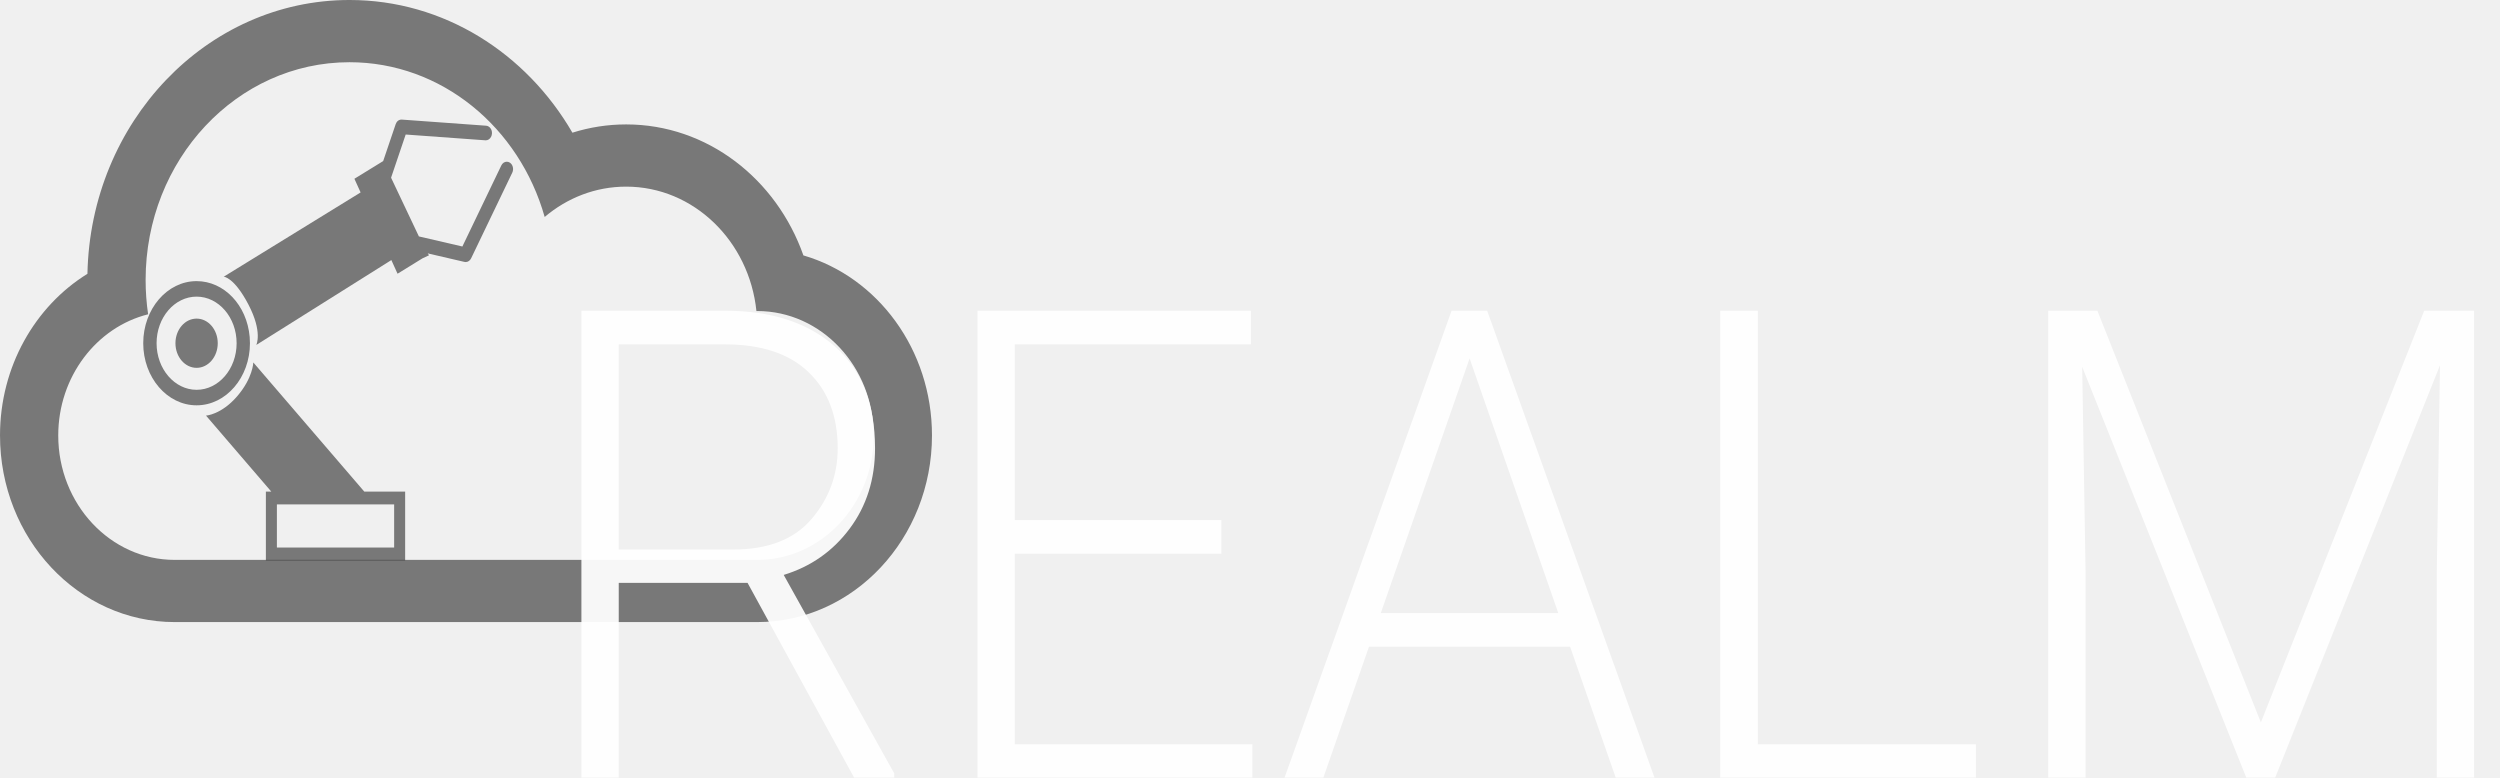
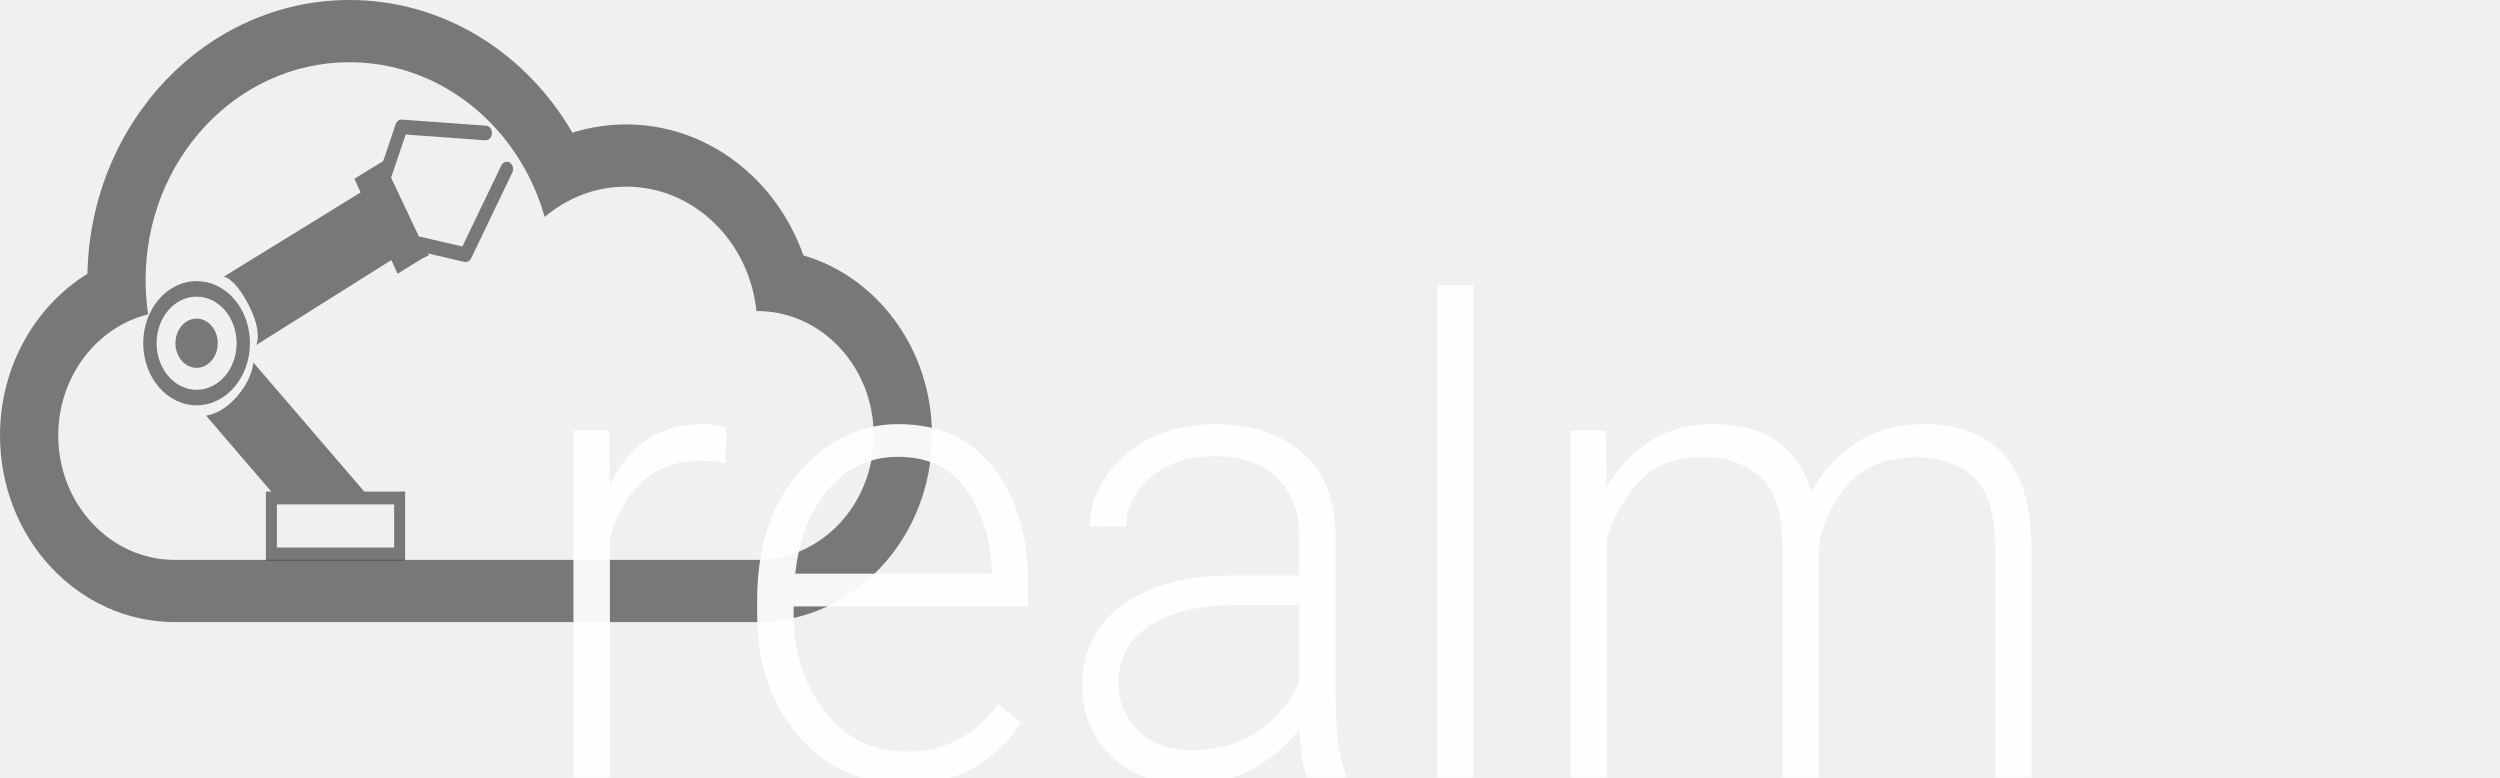
<svg xmlns="http://www.w3.org/2000/svg" version="1.1" id="Layer_1" x="0px" y="0px" width="257.197" height="80" viewBox="0 0 257.197 80" enable-background="new 0 0 64 64" xml:space="preserve">
  <defs id="defs23" />
  <g id="g4931" transform="translate(-2.9167971e-8,25)">
    <g style="display:inline;enable-background:new" id="g5191" transform="matrix(0.9976219,0,0,0.9988725,-9.342693,-33.82962)">
      <g id="g3-6" transform="matrix(0.6641603,0,0,0.7720672,21.95289,19.14967)">
        <g id="g5-1">
          <path d="m 20.378,34.999 c 0,0 -0.05,2.061 -2.51,4.513 -2.46,2.454 -4.833,2.577 -4.833,2.577 L 23.17,52.226 h -0.841 v 9.176 H 43.954 V 52.226 H 37.608 L 20.378,34.999 z m 21.867,24.69 H 24.04 v -5.751 h 18.206 v 5.751 z" id="path7-8" style="opacity:0.5" />
        </g>
        <g id="g9-9">
          <circle cx="11.572" cy="32.433" r="3.284" id="circle11-2" d="m 14.856,32.433 c 0,1.814 -1.47,3.284 -3.284,3.284 -1.814,0 -3.284,-1.47 -3.284,-3.284 0,-1.814 1.47,-3.284 3.284,-3.284 1.814,0 3.284,1.47 3.284,3.284 z" style="opacity:0.5" />
        </g>
        <g id="g13-7">
          <path d="m 19.856,32.433 c 0,-0.285 -0.014,-0.566 -0.042,-0.844 -0.432,-4.243 -3.974,-7.44 -8.243,-7.44 -4.569,0 -8.284,3.715 -8.284,8.284 0,4.567 3.715,8.283 8.284,8.283 4.571,0 8.285,-3.716 8.285,-8.283 z m -8.284,6.214 c -3.426,0 -6.213,-2.787 -6.213,-6.215 0,-3.428 2.787,-6.215 6.213,-6.215 3.428,0 6.215,2.787 6.215,6.215 0,3.428 -2.787,6.215 -6.215,6.215 z" id="path15-9" style="opacity:0.5" />
        </g>
        <g id="g17-5">
          <path d="M 60.213,8.344 C 59.921,8.179 59.551,8.179 59.254,8.346 59.098,8.435 58.969,8.566 58.885,8.72 l -6.045,10.811 -6.753,-1.347 -4.319,-7.831 2.269,-5.762 12.347,0.771 0.09,0.003 c 0.15,0 0.304,-0.036 0.445,-0.111 C 57.222,5.092 57.415,4.792 57.434,4.453 57.452,4.19 57.366,3.941 57.194,3.744 57.021,3.549 56.783,3.433 56.522,3.415 L 43.399,2.598 c -0.422,0 -0.765,0.231 -0.916,0.616 l -1.94,4.919 0,0 -4.467,2.361 0.961,1.824 -21.249,11.239 c 0,0 1.609,0.055 3.84,3.727 2.231,3.674 1.213,5.379 1.213,5.379 l 20.972,-11.323 0.961,1.82 3.892,-2.061 0.995,-0.396 -0.199,-0.255 5.693,1.136 c 0.064,0.014 0.132,0.021 0.195,0.021 0.354,0 0.68,-0.192 0.848,-0.498 L 60.59,9.672 c 0.26,-0.47 0.091,-1.067 -0.377,-1.328 z" id="path19-4" style="opacity:0.5" />
        </g>
      </g>
      <g id="g5186">
        <path style="opacity:0.5" id="path3050-3" d="M 92.216,35.148 C 89.435,27.264 82.299,21.654 73.938,21.654 c -1.925,0 -3.784,0.298 -5.544,0.852 -4.763,-8.204 -13.278,-13.667 -22.988,-13.667 -14.732,0 -26.709,12.571 -27.024,28.201 -5.388,3.329 -9.016,9.547 -9.016,16.649 0,10.61 8.07,19.222 18.02,19.222 h 60.068 c 9.947,0 18.02,-8.627 18.02,-19.222 0,-8.861 -5.616,-16.316 -13.257,-18.543 z m -4.754,31.357 H 27.376 c -6.616,0 -12.005,-5.738 -12.005,-12.814 0,-6.064 3.958,-11.155 9.268,-12.481 -0.168,-1.15 -0.258,-2.332 -0.258,-3.537 0,-12.385 9.413,-22.425 21.024,-22.425 9.497,0 17.522,6.718 20.129,15.938 2.31,-1.957 5.223,-3.124 8.403,-3.124 6.956,0 12.689,5.606 13.434,12.814 h 0.09 c 6.616,0 12.005,5.738 12.005,12.814 0,7.064 -5.373,12.814 -12.005,12.814 z" />
        <text transform="scale(0.9738479,1.026854)" id="text2994-3" y="86.604" x="65.326" style="font-size:65.876px;font-style:normal;font-variant:normal;font-weight:200;font-stretch:normal;line-height:125%;letter-spacing:0px;word-spacing:0px;fill:#ffffff;fill-opacity:0.941;stroke:none;font-family:Roboto;-inkscape-font-specification:Roboto" xml:space="preserve">
-           <tspan y="86.604" x="65.326" id="tspan2996-4" style="font-size:65.876px;font-style:normal;font-variant:normal;font-weight:300;font-stretch:normal;text-align:start;line-height:125%;writing-mode:lr-tb;text-anchor:start;fill:#ffffff;fill-opacity:0.941;font-family:Roboto;-inkscape-font-specification:Roboto Light">REALM</tspan>
+           <tspan y="86.604" x="65.326" id="tspan2996-4" style="font-size:65.876px;font-style:normal;font-variant:normal;font-weight:300;font-stretch:normal;text-align:start;line-height:125%;writing-mode:lr-tb;text-anchor:start;fill:#ffffff;fill-opacity:0.941;font-family:Roboto;-inkscape-font-specification:Roboto Light">realm</tspan>
        </text>
      </g>
    </g>
  </g>
</svg>
